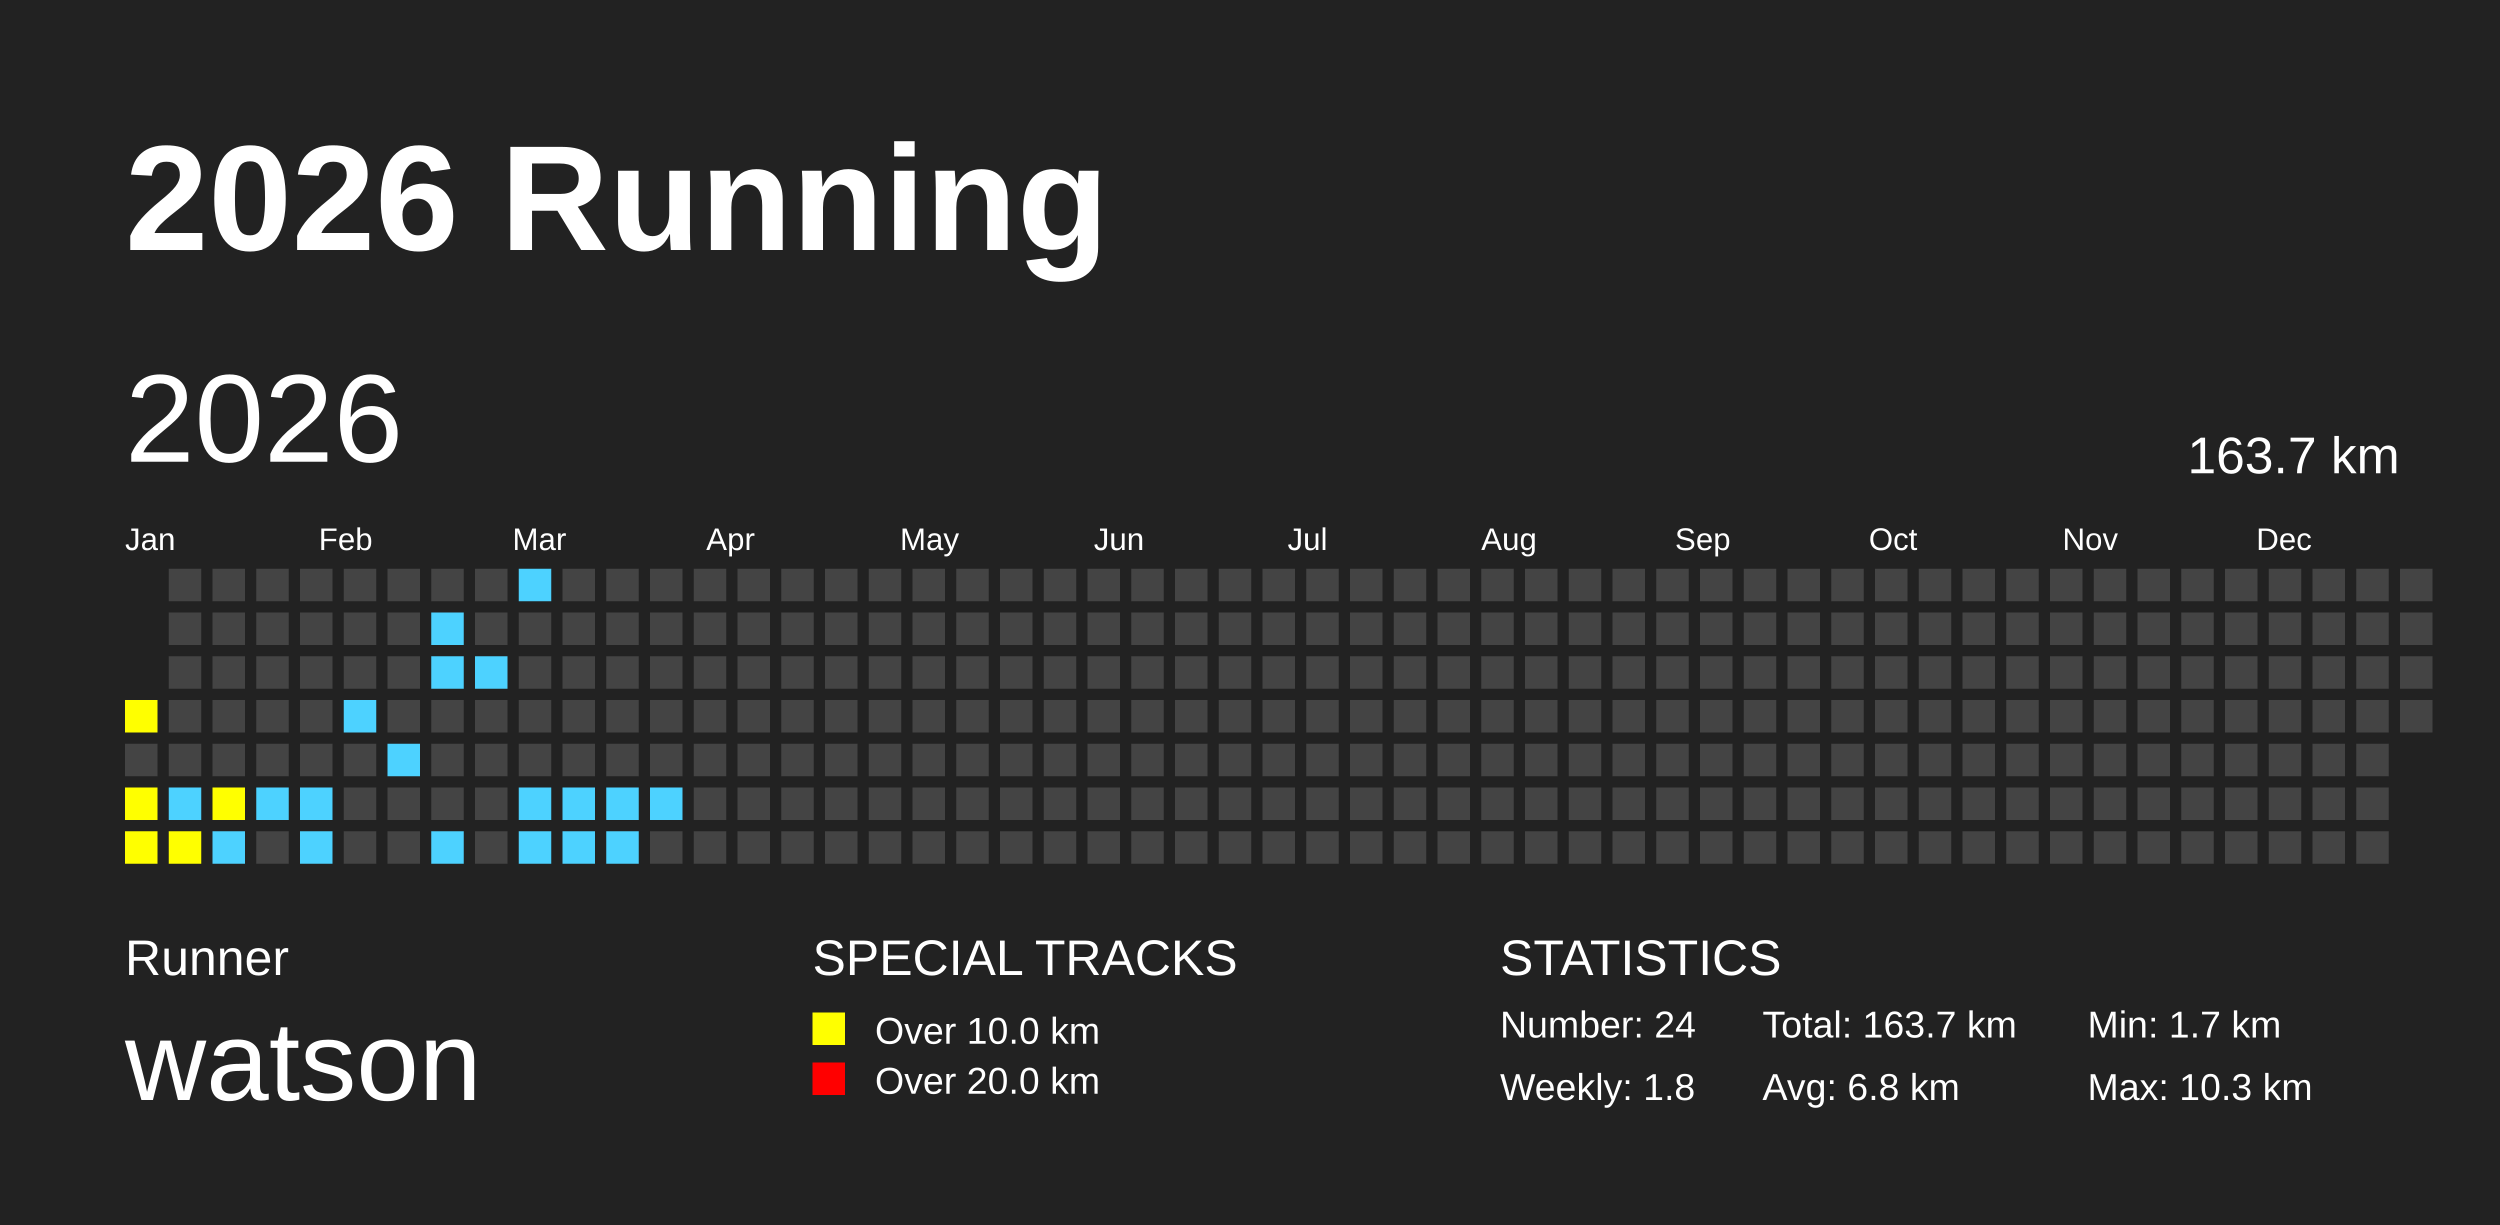
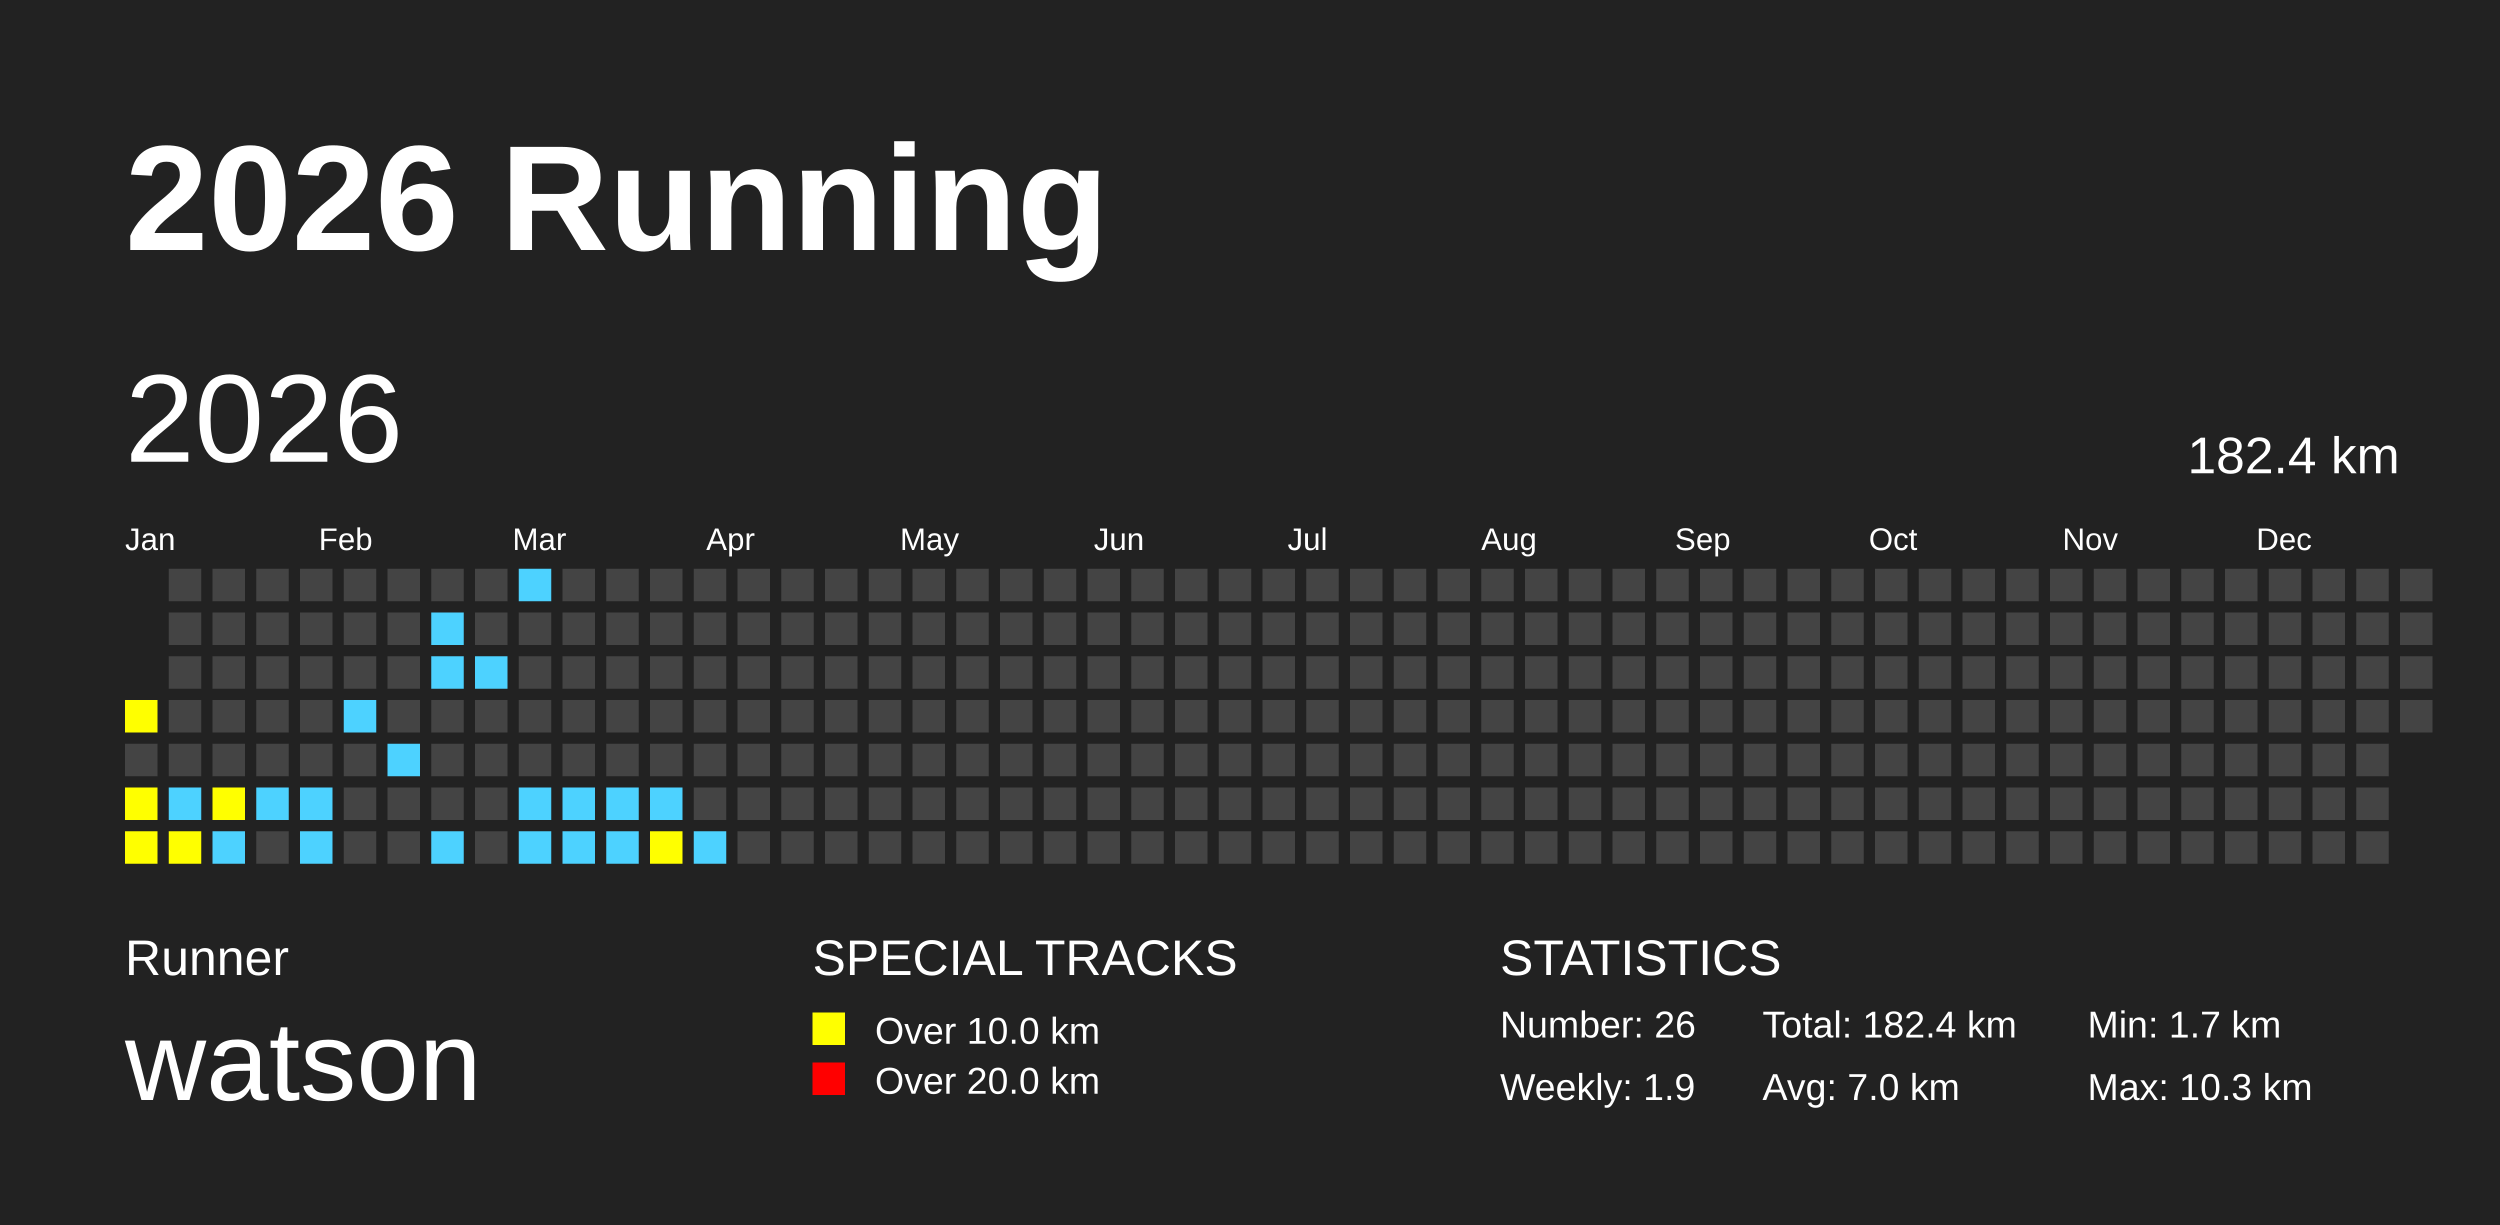
<svg xmlns="http://www.w3.org/2000/svg" baseProfile="full" height="98mm" version="1.1" viewBox="0,0,200,98" width="200mm">
  <defs />
  <rect fill="#222222" height="98" width="200" x="0" y="0" />
  <text fill="#FFFFFF" style="font-size:12px; font-family:Arial; font-weight:bold;" x="10" y="20">2026 Running</text>
  <text fill="#FFFFFF" style="font-size:4px; font-family:Arial" x="10" y="78">Runner</text>
  <text fill="#FFFFFF" style="font-size:9px; font-family:Arial" x="10" y="88">watson</text>
  <text fill="#FFFFFF" style="font-size:4px; font-family:Arial" x="65" y="78">SPECIAL TRACKS</text>
  <rect fill="yellow" height="2.6" width="2.6" x="65" y="81" />
  <text fill="#FFFFFF" style="font-size:3px; font-family:Arial" x="70" y="83.5">Over 10.0 km</text>
  <rect fill="red" height="2.6" width="2.6" x="65" y="85" />
  <text fill="#FFFFFF" style="font-size:3px; font-family:Arial" x="70" y="87.5">Over 20.0 km</text>
  <text fill="#FFFFFF" style="font-size:4px; font-family:Arial" x="120" y="78">STATISTICS</text>
-   <text fill="#FFFFFF" style="font-size:3px; font-family:Arial" x="120" y="83">Number: 24</text>
-   <text fill="#FFFFFF" style="font-size:3px; font-family:Arial" x="120" y="88">Weekly: 1.8</text>
-   <text fill="#FFFFFF" style="font-size:3px; font-family:Arial" x="141" y="83">Total: 163.7 km</text>
-   <text fill="#FFFFFF" style="font-size:3px; font-family:Arial" x="141" y="88">Avg: 6.8 km</text>
+   <text fill="#FFFFFF" style="font-size:3px; font-family:Arial" x="120" y="83">Number: 26</text>
+   <text fill="#FFFFFF" style="font-size:3px; font-family:Arial" x="120" y="88">Weekly: 1.9</text>
+   <text fill="#FFFFFF" style="font-size:3px; font-family:Arial" x="141" y="83">Total: 182.4 km</text>
+   <text fill="#FFFFFF" style="font-size:3px; font-family:Arial" x="141" y="88">Avg: 7.0 km</text>
  <text fill="#FFFFFF" style="font-size:3px; font-family:Arial" x="167" y="83">Min: 1.7 km</text>
  <text fill="#FFFFFF" style="font-size:3px; font-family:Arial" x="167" y="88">Max: 10.3 km</text>
  <text dominant-baseline="hanging" fill="#FFFFFF" style="font-size:10.0px; font-family:Arial;" x="10" y="30">2026</text>
-   <text dominant-baseline="hanging" fill="#FFFFFF" style="font-size:4.125px; font-family:Arial;" x="175" y="35">163.7 km</text>
+   <text dominant-baseline="hanging" fill="#FFFFFF" style="font-size:4.125px; font-family:Arial;" x="175" y="35">182.4 km</text>
  <text fill="#FFFFFF" style="font-size:2.5px; font-family:Arial" x="10.0" y="44">Jan</text>
  <text fill="#FFFFFF" style="font-size:2.5px; font-family:Arial" x="25.5" y="44">Feb</text>
  <text fill="#FFFFFF" style="font-size:2.5px; font-family:Arial" x="41.0" y="44">Mar</text>
  <text fill="#FFFFFF" style="font-size:2.5px; font-family:Arial" x="56.5" y="44">Apr</text>
  <text fill="#FFFFFF" style="font-size:2.5px; font-family:Arial" x="72.0" y="44">May</text>
  <text fill="#FFFFFF" style="font-size:2.5px; font-family:Arial" x="87.5" y="44">Jun</text>
  <text fill="#FFFFFF" style="font-size:2.5px; font-family:Arial" x="103.0" y="44">Jul</text>
  <text fill="#FFFFFF" style="font-size:2.5px; font-family:Arial" x="118.5" y="44">Aug</text>
  <text fill="#FFFFFF" style="font-size:2.5px; font-family:Arial" x="134.0" y="44">Sep</text>
  <text fill="#FFFFFF" style="font-size:2.5px; font-family:Arial" x="149.5" y="44">Oct</text>
  <text fill="#FFFFFF" style="font-size:2.5px; font-family:Arial" x="165.0" y="44">Nov</text>
  <text fill="#FFFFFF" style="font-size:2.5px; font-family:Arial" x="180.5" y="44">Dec</text>
  <rect fill="yellow" height="2.6" width="2.6" x="10.0" y="56.0" />
  <rect fill="#444444" height="2.6" width="2.6" x="10.0" y="59.5" />
  <rect fill="yellow" height="2.6" width="2.6" x="10.0" y="63.0" />
  <rect fill="yellow" height="2.6" width="2.6" x="10.0" y="66.5" />
  <rect fill="#444444" height="2.6" width="2.6" x="13.5" y="45.5" />
  <rect fill="#444444" height="2.6" width="2.6" x="13.5" y="49.0" />
  <rect fill="#444444" height="2.6" width="2.6" x="13.5" y="52.5" />
  <rect fill="#444444" height="2.6" width="2.6" x="13.5" y="56.0" />
  <rect fill="#444444" height="2.6" width="2.6" x="13.5" y="59.5" />
  <rect fill="#4DD2FF" height="2.6" width="2.6" x="13.5" y="63.0" />
  <rect fill="yellow" height="2.6" width="2.6" x="13.5" y="66.5" />
  <rect fill="#444444" height="2.6" width="2.6" x="17.0" y="45.5" />
  <rect fill="#444444" height="2.6" width="2.6" x="17.0" y="49.0" />
  <rect fill="#444444" height="2.6" width="2.6" x="17.0" y="52.5" />
  <rect fill="#444444" height="2.6" width="2.6" x="17.0" y="56.0" />
  <rect fill="#444444" height="2.6" width="2.6" x="17.0" y="59.5" />
  <rect fill="yellow" height="2.6" width="2.6" x="17.0" y="63.0" />
  <rect fill="#4DD2FF" height="2.6" width="2.6" x="17.0" y="66.5" />
  <rect fill="#444444" height="2.6" width="2.6" x="20.5" y="45.5" />
  <rect fill="#444444" height="2.6" width="2.6" x="20.5" y="49.0" />
  <rect fill="#444444" height="2.6" width="2.6" x="20.5" y="52.5" />
  <rect fill="#444444" height="2.6" width="2.6" x="20.5" y="56.0" />
  <rect fill="#444444" height="2.6" width="2.6" x="20.5" y="59.5" />
  <rect fill="#4DD2FF" height="2.6" width="2.6" x="20.5" y="63.0" />
  <rect fill="#444444" height="2.6" width="2.6" x="20.5" y="66.5" />
  <rect fill="#444444" height="2.6" width="2.6" x="24.0" y="45.5" />
  <rect fill="#444444" height="2.6" width="2.6" x="24.0" y="49.0" />
  <rect fill="#444444" height="2.6" width="2.6" x="24.0" y="52.5" />
  <rect fill="#444444" height="2.6" width="2.6" x="24.0" y="56.0" />
  <rect fill="#444444" height="2.6" width="2.6" x="24.0" y="59.5" />
  <rect fill="#4DD2FF" height="2.6" width="2.6" x="24.0" y="63.0" />
  <rect fill="#4DD2FF" height="2.6" width="2.6" x="24.0" y="66.5" />
  <rect fill="#444444" height="2.6" width="2.6" x="27.5" y="45.5" />
  <rect fill="#444444" height="2.6" width="2.6" x="27.5" y="49.0" />
  <rect fill="#444444" height="2.6" width="2.6" x="27.5" y="52.5" />
  <rect fill="#4DD2FF" height="2.6" width="2.6" x="27.5" y="56.0" />
  <rect fill="#444444" height="2.6" width="2.6" x="27.5" y="59.5" />
  <rect fill="#444444" height="2.6" width="2.6" x="27.5" y="63.0" />
  <rect fill="#444444" height="2.6" width="2.6" x="27.5" y="66.5" />
  <rect fill="#444444" height="2.6" width="2.6" x="31.0" y="45.5" />
  <rect fill="#444444" height="2.6" width="2.6" x="31.0" y="49.0" />
  <rect fill="#444444" height="2.6" width="2.6" x="31.0" y="52.5" />
  <rect fill="#444444" height="2.6" width="2.6" x="31.0" y="56.0" />
  <rect fill="#4DD2FF" height="2.6" width="2.6" x="31.0" y="59.5" />
  <rect fill="#444444" height="2.6" width="2.6" x="31.0" y="63.0" />
  <rect fill="#444444" height="2.6" width="2.6" x="31.0" y="66.5" />
  <rect fill="#444444" height="2.6" width="2.6" x="34.5" y="45.5" />
  <rect fill="#4DD2FF" height="2.6" width="2.6" x="34.5" y="49.0" />
  <rect fill="#4DD2FF" height="2.6" width="2.6" x="34.5" y="52.5" />
  <rect fill="#444444" height="2.6" width="2.6" x="34.5" y="56.0" />
  <rect fill="#444444" height="2.6" width="2.6" x="34.5" y="59.5" />
  <rect fill="#444444" height="2.6" width="2.6" x="34.5" y="63.0" />
  <rect fill="#4DD2FF" height="2.6" width="2.6" x="34.5" y="66.5" />
  <rect fill="#444444" height="2.6" width="2.6" x="38.0" y="45.5" />
  <rect fill="#444444" height="2.6" width="2.6" x="38.0" y="49.0" />
  <rect fill="#4DD2FF" height="2.6" width="2.6" x="38.0" y="52.5" />
  <rect fill="#444444" height="2.6" width="2.6" x="38.0" y="56.0" />
  <rect fill="#444444" height="2.6" width="2.6" x="38.0" y="59.5" />
  <rect fill="#444444" height="2.6" width="2.6" x="38.0" y="63.0" />
  <rect fill="#444444" height="2.6" width="2.6" x="38.0" y="66.5" />
  <rect fill="#4DD2FF" height="2.6" width="2.6" x="41.5" y="45.5" />
  <rect fill="#444444" height="2.6" width="2.6" x="41.5" y="49.0" />
  <rect fill="#444444" height="2.6" width="2.6" x="41.5" y="52.5" />
  <rect fill="#444444" height="2.6" width="2.6" x="41.5" y="56.0" />
  <rect fill="#444444" height="2.6" width="2.6" x="41.5" y="59.5" />
  <rect fill="#4DD2FF" height="2.6" width="2.6" x="41.5" y="63.0" />
  <rect fill="#4DD2FF" height="2.6" width="2.6" x="41.5" y="66.5" />
  <rect fill="#444444" height="2.6" width="2.6" x="45.0" y="45.5" />
  <rect fill="#444444" height="2.6" width="2.6" x="45.0" y="49.0" />
  <rect fill="#444444" height="2.6" width="2.6" x="45.0" y="52.5" />
  <rect fill="#444444" height="2.6" width="2.6" x="45.0" y="56.0" />
  <rect fill="#444444" height="2.6" width="2.6" x="45.0" y="59.5" />
  <rect fill="#4DD2FF" height="2.6" width="2.6" x="45.0" y="63.0" />
  <rect fill="#4DD2FF" height="2.6" width="2.6" x="45.0" y="66.5" />
  <rect fill="#444444" height="2.6" width="2.6" x="48.5" y="45.5" />
  <rect fill="#444444" height="2.6" width="2.6" x="48.5" y="49.0" />
  <rect fill="#444444" height="2.6" width="2.6" x="48.5" y="52.5" />
  <rect fill="#444444" height="2.6" width="2.6" x="48.5" y="56.0" />
  <rect fill="#444444" height="2.6" width="2.6" x="48.5" y="59.5" />
  <rect fill="#4DD2FF" height="2.6" width="2.6" x="48.5" y="63.0" />
  <rect fill="#4DD2FF" height="2.6" width="2.6" x="48.5" y="66.5" />
  <rect fill="#444444" height="2.6" width="2.6" x="52.0" y="45.5" />
  <rect fill="#444444" height="2.6" width="2.6" x="52.0" y="49.0" />
  <rect fill="#444444" height="2.6" width="2.6" x="52.0" y="52.5" />
  <rect fill="#444444" height="2.6" width="2.6" x="52.0" y="56.0" />
  <rect fill="#444444" height="2.6" width="2.6" x="52.0" y="59.5" />
  <rect fill="#4DD2FF" height="2.6" width="2.6" x="52.0" y="63.0" />
-   <rect fill="#444444" height="2.6" width="2.6" x="52.0" y="66.5" />
+   <rect fill="yellow" height="2.6" width="2.6" x="52.0" y="66.5" />
  <rect fill="#444444" height="2.6" width="2.6" x="55.5" y="45.5" />
  <rect fill="#444444" height="2.6" width="2.6" x="55.5" y="49.0" />
  <rect fill="#444444" height="2.6" width="2.6" x="55.5" y="52.5" />
  <rect fill="#444444" height="2.6" width="2.6" x="55.5" y="56.0" />
  <rect fill="#444444" height="2.6" width="2.6" x="55.5" y="59.5" />
  <rect fill="#444444" height="2.6" width="2.6" x="55.5" y="63.0" />
-   <rect fill="#444444" height="2.6" width="2.6" x="55.5" y="66.5" />
+   <rect fill="#4DD2FF" height="2.6" width="2.6" x="55.5" y="66.5" />
  <rect fill="#444444" height="2.6" width="2.6" x="59.0" y="45.5" />
  <rect fill="#444444" height="2.6" width="2.6" x="59.0" y="49.0" />
  <rect fill="#444444" height="2.6" width="2.6" x="59.0" y="52.5" />
  <rect fill="#444444" height="2.6" width="2.6" x="59.0" y="56.0" />
  <rect fill="#444444" height="2.6" width="2.6" x="59.0" y="59.5" />
  <rect fill="#444444" height="2.6" width="2.6" x="59.0" y="63.0" />
  <rect fill="#444444" height="2.6" width="2.6" x="59.0" y="66.5" />
  <rect fill="#444444" height="2.6" width="2.6" x="62.5" y="45.5" />
  <rect fill="#444444" height="2.6" width="2.6" x="62.5" y="49.0" />
  <rect fill="#444444" height="2.6" width="2.6" x="62.5" y="52.5" />
  <rect fill="#444444" height="2.6" width="2.6" x="62.5" y="56.0" />
  <rect fill="#444444" height="2.6" width="2.6" x="62.5" y="59.5" />
  <rect fill="#444444" height="2.6" width="2.6" x="62.5" y="63.0" />
  <rect fill="#444444" height="2.6" width="2.6" x="62.5" y="66.5" />
  <rect fill="#444444" height="2.6" width="2.6" x="66.0" y="45.5" />
  <rect fill="#444444" height="2.6" width="2.6" x="66.0" y="49.0" />
  <rect fill="#444444" height="2.6" width="2.6" x="66.0" y="52.5" />
  <rect fill="#444444" height="2.6" width="2.6" x="66.0" y="56.0" />
  <rect fill="#444444" height="2.6" width="2.6" x="66.0" y="59.5" />
  <rect fill="#444444" height="2.6" width="2.6" x="66.0" y="63.0" />
  <rect fill="#444444" height="2.6" width="2.6" x="66.0" y="66.5" />
  <rect fill="#444444" height="2.6" width="2.6" x="69.5" y="45.5" />
  <rect fill="#444444" height="2.6" width="2.6" x="69.5" y="49.0" />
  <rect fill="#444444" height="2.6" width="2.6" x="69.5" y="52.5" />
  <rect fill="#444444" height="2.6" width="2.6" x="69.5" y="56.0" />
  <rect fill="#444444" height="2.6" width="2.6" x="69.5" y="59.5" />
  <rect fill="#444444" height="2.6" width="2.6" x="69.5" y="63.0" />
  <rect fill="#444444" height="2.6" width="2.6" x="69.5" y="66.5" />
  <rect fill="#444444" height="2.6" width="2.6" x="73.0" y="45.5" />
  <rect fill="#444444" height="2.6" width="2.6" x="73.0" y="49.0" />
  <rect fill="#444444" height="2.6" width="2.6" x="73.0" y="52.5" />
  <rect fill="#444444" height="2.6" width="2.6" x="73.0" y="56.0" />
  <rect fill="#444444" height="2.6" width="2.6" x="73.0" y="59.5" />
  <rect fill="#444444" height="2.6" width="2.6" x="73.0" y="63.0" />
  <rect fill="#444444" height="2.6" width="2.6" x="73.0" y="66.5" />
  <rect fill="#444444" height="2.6" width="2.6" x="76.5" y="45.5" />
  <rect fill="#444444" height="2.6" width="2.6" x="76.5" y="49.0" />
  <rect fill="#444444" height="2.6" width="2.6" x="76.5" y="52.5" />
  <rect fill="#444444" height="2.6" width="2.6" x="76.5" y="56.0" />
  <rect fill="#444444" height="2.6" width="2.6" x="76.5" y="59.5" />
  <rect fill="#444444" height="2.6" width="2.6" x="76.5" y="63.0" />
  <rect fill="#444444" height="2.6" width="2.6" x="76.5" y="66.5" />
  <rect fill="#444444" height="2.6" width="2.6" x="80.0" y="45.5" />
  <rect fill="#444444" height="2.6" width="2.6" x="80.0" y="49.0" />
  <rect fill="#444444" height="2.6" width="2.6" x="80.0" y="52.5" />
  <rect fill="#444444" height="2.6" width="2.6" x="80.0" y="56.0" />
  <rect fill="#444444" height="2.6" width="2.6" x="80.0" y="59.5" />
  <rect fill="#444444" height="2.6" width="2.6" x="80.0" y="63.0" />
  <rect fill="#444444" height="2.6" width="2.6" x="80.0" y="66.5" />
  <rect fill="#444444" height="2.6" width="2.6" x="83.5" y="45.5" />
  <rect fill="#444444" height="2.6" width="2.6" x="83.5" y="49.0" />
  <rect fill="#444444" height="2.6" width="2.6" x="83.5" y="52.5" />
  <rect fill="#444444" height="2.6" width="2.6" x="83.5" y="56.0" />
  <rect fill="#444444" height="2.6" width="2.6" x="83.5" y="59.5" />
  <rect fill="#444444" height="2.6" width="2.6" x="83.5" y="63.0" />
  <rect fill="#444444" height="2.6" width="2.6" x="83.5" y="66.5" />
  <rect fill="#444444" height="2.6" width="2.6" x="87.0" y="45.5" />
  <rect fill="#444444" height="2.6" width="2.6" x="87.0" y="49.0" />
  <rect fill="#444444" height="2.6" width="2.6" x="87.0" y="52.5" />
  <rect fill="#444444" height="2.6" width="2.6" x="87.0" y="56.0" />
  <rect fill="#444444" height="2.6" width="2.6" x="87.0" y="59.5" />
  <rect fill="#444444" height="2.6" width="2.6" x="87.0" y="63.0" />
  <rect fill="#444444" height="2.6" width="2.6" x="87.0" y="66.5" />
  <rect fill="#444444" height="2.6" width="2.6" x="90.5" y="45.5" />
  <rect fill="#444444" height="2.6" width="2.6" x="90.5" y="49.0" />
  <rect fill="#444444" height="2.6" width="2.6" x="90.5" y="52.5" />
  <rect fill="#444444" height="2.6" width="2.6" x="90.5" y="56.0" />
  <rect fill="#444444" height="2.6" width="2.6" x="90.5" y="59.5" />
  <rect fill="#444444" height="2.6" width="2.6" x="90.5" y="63.0" />
  <rect fill="#444444" height="2.6" width="2.6" x="90.5" y="66.5" />
  <rect fill="#444444" height="2.6" width="2.6" x="94.0" y="45.5" />
  <rect fill="#444444" height="2.6" width="2.6" x="94.0" y="49.0" />
  <rect fill="#444444" height="2.6" width="2.6" x="94.0" y="52.5" />
  <rect fill="#444444" height="2.6" width="2.6" x="94.0" y="56.0" />
  <rect fill="#444444" height="2.6" width="2.6" x="94.0" y="59.5" />
  <rect fill="#444444" height="2.6" width="2.6" x="94.0" y="63.0" />
  <rect fill="#444444" height="2.6" width="2.6" x="94.0" y="66.5" />
  <rect fill="#444444" height="2.6" width="2.6" x="97.5" y="45.5" />
  <rect fill="#444444" height="2.6" width="2.6" x="97.5" y="49.0" />
  <rect fill="#444444" height="2.6" width="2.6" x="97.5" y="52.5" />
  <rect fill="#444444" height="2.6" width="2.6" x="97.5" y="56.0" />
  <rect fill="#444444" height="2.6" width="2.6" x="97.5" y="59.5" />
  <rect fill="#444444" height="2.6" width="2.6" x="97.5" y="63.0" />
  <rect fill="#444444" height="2.6" width="2.6" x="97.5" y="66.5" />
  <rect fill="#444444" height="2.6" width="2.6" x="101.0" y="45.5" />
  <rect fill="#444444" height="2.6" width="2.6" x="101.0" y="49.0" />
  <rect fill="#444444" height="2.6" width="2.6" x="101.0" y="52.5" />
  <rect fill="#444444" height="2.6" width="2.6" x="101.0" y="56.0" />
  <rect fill="#444444" height="2.6" width="2.6" x="101.0" y="59.5" />
  <rect fill="#444444" height="2.6" width="2.6" x="101.0" y="63.0" />
  <rect fill="#444444" height="2.6" width="2.6" x="101.0" y="66.5" />
  <rect fill="#444444" height="2.6" width="2.6" x="104.5" y="45.5" />
  <rect fill="#444444" height="2.6" width="2.6" x="104.5" y="49.0" />
  <rect fill="#444444" height="2.6" width="2.6" x="104.5" y="52.5" />
  <rect fill="#444444" height="2.6" width="2.6" x="104.5" y="56.0" />
  <rect fill="#444444" height="2.6" width="2.6" x="104.5" y="59.5" />
  <rect fill="#444444" height="2.6" width="2.6" x="104.5" y="63.0" />
  <rect fill="#444444" height="2.6" width="2.6" x="104.5" y="66.5" />
  <rect fill="#444444" height="2.6" width="2.6" x="108.0" y="45.5" />
  <rect fill="#444444" height="2.6" width="2.6" x="108.0" y="49.0" />
  <rect fill="#444444" height="2.6" width="2.6" x="108.0" y="52.5" />
  <rect fill="#444444" height="2.6" width="2.6" x="108.0" y="56.0" />
  <rect fill="#444444" height="2.6" width="2.6" x="108.0" y="59.5" />
  <rect fill="#444444" height="2.6" width="2.6" x="108.0" y="63.0" />
  <rect fill="#444444" height="2.6" width="2.6" x="108.0" y="66.5" />
  <rect fill="#444444" height="2.6" width="2.6" x="111.5" y="45.5" />
  <rect fill="#444444" height="2.6" width="2.6" x="111.5" y="49.0" />
  <rect fill="#444444" height="2.6" width="2.6" x="111.5" y="52.5" />
  <rect fill="#444444" height="2.6" width="2.6" x="111.5" y="56.0" />
  <rect fill="#444444" height="2.6" width="2.6" x="111.5" y="59.5" />
  <rect fill="#444444" height="2.6" width="2.6" x="111.5" y="63.0" />
  <rect fill="#444444" height="2.6" width="2.6" x="111.5" y="66.5" />
  <rect fill="#444444" height="2.6" width="2.6" x="115.0" y="45.5" />
  <rect fill="#444444" height="2.6" width="2.6" x="115.0" y="49.0" />
  <rect fill="#444444" height="2.6" width="2.6" x="115.0" y="52.5" />
  <rect fill="#444444" height="2.6" width="2.6" x="115.0" y="56.0" />
  <rect fill="#444444" height="2.6" width="2.6" x="115.0" y="59.5" />
  <rect fill="#444444" height="2.6" width="2.6" x="115.0" y="63.0" />
  <rect fill="#444444" height="2.6" width="2.6" x="115.0" y="66.5" />
  <rect fill="#444444" height="2.6" width="2.6" x="118.5" y="45.5" />
  <rect fill="#444444" height="2.6" width="2.6" x="118.5" y="49.0" />
  <rect fill="#444444" height="2.6" width="2.6" x="118.5" y="52.5" />
  <rect fill="#444444" height="2.6" width="2.6" x="118.5" y="56.0" />
  <rect fill="#444444" height="2.6" width="2.6" x="118.5" y="59.5" />
  <rect fill="#444444" height="2.6" width="2.6" x="118.5" y="63.0" />
  <rect fill="#444444" height="2.6" width="2.6" x="118.5" y="66.5" />
  <rect fill="#444444" height="2.6" width="2.6" x="122.0" y="45.5" />
  <rect fill="#444444" height="2.6" width="2.6" x="122.0" y="49.0" />
  <rect fill="#444444" height="2.6" width="2.6" x="122.0" y="52.5" />
  <rect fill="#444444" height="2.6" width="2.6" x="122.0" y="56.0" />
  <rect fill="#444444" height="2.6" width="2.6" x="122.0" y="59.5" />
  <rect fill="#444444" height="2.6" width="2.6" x="122.0" y="63.0" />
  <rect fill="#444444" height="2.6" width="2.6" x="122.0" y="66.5" />
  <rect fill="#444444" height="2.6" width="2.6" x="125.5" y="45.5" />
  <rect fill="#444444" height="2.6" width="2.6" x="125.5" y="49.0" />
  <rect fill="#444444" height="2.6" width="2.6" x="125.5" y="52.5" />
  <rect fill="#444444" height="2.6" width="2.6" x="125.5" y="56.0" />
  <rect fill="#444444" height="2.6" width="2.6" x="125.5" y="59.5" />
  <rect fill="#444444" height="2.6" width="2.6" x="125.5" y="63.0" />
  <rect fill="#444444" height="2.6" width="2.6" x="125.5" y="66.5" />
  <rect fill="#444444" height="2.6" width="2.6" x="129.0" y="45.5" />
  <rect fill="#444444" height="2.6" width="2.6" x="129.0" y="49.0" />
  <rect fill="#444444" height="2.6" width="2.6" x="129.0" y="52.5" />
  <rect fill="#444444" height="2.6" width="2.6" x="129.0" y="56.0" />
  <rect fill="#444444" height="2.6" width="2.6" x="129.0" y="59.5" />
  <rect fill="#444444" height="2.6" width="2.6" x="129.0" y="63.0" />
  <rect fill="#444444" height="2.6" width="2.6" x="129.0" y="66.5" />
  <rect fill="#444444" height="2.6" width="2.6" x="132.5" y="45.5" />
  <rect fill="#444444" height="2.6" width="2.6" x="132.5" y="49.0" />
  <rect fill="#444444" height="2.6" width="2.6" x="132.5" y="52.5" />
  <rect fill="#444444" height="2.6" width="2.6" x="132.5" y="56.0" />
  <rect fill="#444444" height="2.6" width="2.6" x="132.5" y="59.5" />
  <rect fill="#444444" height="2.6" width="2.6" x="132.5" y="63.0" />
  <rect fill="#444444" height="2.6" width="2.6" x="132.5" y="66.5" />
  <rect fill="#444444" height="2.6" width="2.6" x="136.0" y="45.5" />
  <rect fill="#444444" height="2.6" width="2.6" x="136.0" y="49.0" />
  <rect fill="#444444" height="2.6" width="2.6" x="136.0" y="52.5" />
  <rect fill="#444444" height="2.6" width="2.6" x="136.0" y="56.0" />
  <rect fill="#444444" height="2.6" width="2.6" x="136.0" y="59.5" />
  <rect fill="#444444" height="2.6" width="2.6" x="136.0" y="63.0" />
  <rect fill="#444444" height="2.6" width="2.6" x="136.0" y="66.5" />
  <rect fill="#444444" height="2.6" width="2.6" x="139.5" y="45.5" />
  <rect fill="#444444" height="2.6" width="2.6" x="139.5" y="49.0" />
  <rect fill="#444444" height="2.6" width="2.6" x="139.5" y="52.5" />
  <rect fill="#444444" height="2.6" width="2.6" x="139.5" y="56.0" />
  <rect fill="#444444" height="2.6" width="2.6" x="139.5" y="59.5" />
  <rect fill="#444444" height="2.6" width="2.6" x="139.5" y="63.0" />
  <rect fill="#444444" height="2.6" width="2.6" x="139.5" y="66.5" />
  <rect fill="#444444" height="2.6" width="2.6" x="143.0" y="45.5" />
  <rect fill="#444444" height="2.6" width="2.6" x="143.0" y="49.0" />
  <rect fill="#444444" height="2.6" width="2.6" x="143.0" y="52.5" />
  <rect fill="#444444" height="2.6" width="2.6" x="143.0" y="56.0" />
  <rect fill="#444444" height="2.6" width="2.6" x="143.0" y="59.5" />
  <rect fill="#444444" height="2.6" width="2.6" x="143.0" y="63.0" />
  <rect fill="#444444" height="2.6" width="2.6" x="143.0" y="66.5" />
  <rect fill="#444444" height="2.6" width="2.6" x="146.5" y="45.5" />
  <rect fill="#444444" height="2.6" width="2.6" x="146.5" y="49.0" />
  <rect fill="#444444" height="2.6" width="2.6" x="146.5" y="52.5" />
  <rect fill="#444444" height="2.6" width="2.6" x="146.5" y="56.0" />
  <rect fill="#444444" height="2.6" width="2.6" x="146.5" y="59.5" />
  <rect fill="#444444" height="2.6" width="2.6" x="146.5" y="63.0" />
  <rect fill="#444444" height="2.6" width="2.6" x="146.5" y="66.5" />
  <rect fill="#444444" height="2.6" width="2.6" x="150.0" y="45.5" />
  <rect fill="#444444" height="2.6" width="2.6" x="150.0" y="49.0" />
  <rect fill="#444444" height="2.6" width="2.6" x="150.0" y="52.5" />
  <rect fill="#444444" height="2.6" width="2.6" x="150.0" y="56.0" />
  <rect fill="#444444" height="2.6" width="2.6" x="150.0" y="59.5" />
  <rect fill="#444444" height="2.6" width="2.6" x="150.0" y="63.0" />
  <rect fill="#444444" height="2.6" width="2.6" x="150.0" y="66.5" />
  <rect fill="#444444" height="2.6" width="2.6" x="153.5" y="45.5" />
  <rect fill="#444444" height="2.6" width="2.6" x="153.5" y="49.0" />
  <rect fill="#444444" height="2.6" width="2.6" x="153.5" y="52.5" />
  <rect fill="#444444" height="2.6" width="2.6" x="153.5" y="56.0" />
  <rect fill="#444444" height="2.6" width="2.6" x="153.5" y="59.5" />
  <rect fill="#444444" height="2.6" width="2.6" x="153.5" y="63.0" />
  <rect fill="#444444" height="2.6" width="2.6" x="153.5" y="66.5" />
  <rect fill="#444444" height="2.6" width="2.6" x="157.0" y="45.5" />
  <rect fill="#444444" height="2.6" width="2.6" x="157.0" y="49.0" />
  <rect fill="#444444" height="2.6" width="2.6" x="157.0" y="52.5" />
  <rect fill="#444444" height="2.6" width="2.6" x="157.0" y="56.0" />
  <rect fill="#444444" height="2.6" width="2.6" x="157.0" y="59.5" />
  <rect fill="#444444" height="2.6" width="2.6" x="157.0" y="63.0" />
  <rect fill="#444444" height="2.6" width="2.6" x="157.0" y="66.5" />
  <rect fill="#444444" height="2.6" width="2.6" x="160.5" y="45.5" />
  <rect fill="#444444" height="2.6" width="2.6" x="160.5" y="49.0" />
  <rect fill="#444444" height="2.6" width="2.6" x="160.5" y="52.5" />
  <rect fill="#444444" height="2.6" width="2.6" x="160.5" y="56.0" />
  <rect fill="#444444" height="2.6" width="2.6" x="160.5" y="59.5" />
  <rect fill="#444444" height="2.6" width="2.6" x="160.5" y="63.0" />
  <rect fill="#444444" height="2.6" width="2.6" x="160.5" y="66.5" />
  <rect fill="#444444" height="2.6" width="2.6" x="164.0" y="45.5" />
  <rect fill="#444444" height="2.6" width="2.6" x="164.0" y="49.0" />
  <rect fill="#444444" height="2.6" width="2.6" x="164.0" y="52.5" />
  <rect fill="#444444" height="2.6" width="2.6" x="164.0" y="56.0" />
  <rect fill="#444444" height="2.6" width="2.6" x="164.0" y="59.5" />
  <rect fill="#444444" height="2.6" width="2.6" x="164.0" y="63.0" />
  <rect fill="#444444" height="2.6" width="2.6" x="164.0" y="66.5" />
  <rect fill="#444444" height="2.6" width="2.6" x="167.5" y="45.5" />
  <rect fill="#444444" height="2.6" width="2.6" x="167.5" y="49.0" />
  <rect fill="#444444" height="2.6" width="2.6" x="167.5" y="52.5" />
  <rect fill="#444444" height="2.6" width="2.6" x="167.5" y="56.0" />
  <rect fill="#444444" height="2.6" width="2.6" x="167.5" y="59.5" />
  <rect fill="#444444" height="2.6" width="2.6" x="167.5" y="63.0" />
  <rect fill="#444444" height="2.6" width="2.6" x="167.5" y="66.5" />
  <rect fill="#444444" height="2.6" width="2.6" x="171.0" y="45.5" />
  <rect fill="#444444" height="2.6" width="2.6" x="171.0" y="49.0" />
  <rect fill="#444444" height="2.6" width="2.6" x="171.0" y="52.5" />
  <rect fill="#444444" height="2.6" width="2.6" x="171.0" y="56.0" />
  <rect fill="#444444" height="2.6" width="2.6" x="171.0" y="59.5" />
  <rect fill="#444444" height="2.6" width="2.6" x="171.0" y="63.0" />
  <rect fill="#444444" height="2.6" width="2.6" x="171.0" y="66.5" />
  <rect fill="#444444" height="2.6" width="2.6" x="174.5" y="45.5" />
  <rect fill="#444444" height="2.6" width="2.6" x="174.5" y="49.0" />
  <rect fill="#444444" height="2.6" width="2.6" x="174.5" y="52.5" />
  <rect fill="#444444" height="2.6" width="2.6" x="174.5" y="56.0" />
  <rect fill="#444444" height="2.6" width="2.6" x="174.5" y="59.5" />
  <rect fill="#444444" height="2.6" width="2.6" x="174.5" y="63.0" />
  <rect fill="#444444" height="2.6" width="2.6" x="174.5" y="66.5" />
  <rect fill="#444444" height="2.6" width="2.6" x="178.0" y="45.5" />
  <rect fill="#444444" height="2.6" width="2.6" x="178.0" y="49.0" />
  <rect fill="#444444" height="2.6" width="2.6" x="178.0" y="52.5" />
  <rect fill="#444444" height="2.6" width="2.6" x="178.0" y="56.0" />
  <rect fill="#444444" height="2.6" width="2.6" x="178.0" y="59.5" />
  <rect fill="#444444" height="2.6" width="2.6" x="178.0" y="63.0" />
  <rect fill="#444444" height="2.6" width="2.6" x="178.0" y="66.5" />
  <rect fill="#444444" height="2.6" width="2.6" x="181.5" y="45.5" />
  <rect fill="#444444" height="2.6" width="2.6" x="181.5" y="49.0" />
  <rect fill="#444444" height="2.6" width="2.6" x="181.5" y="52.5" />
  <rect fill="#444444" height="2.6" width="2.6" x="181.5" y="56.0" />
  <rect fill="#444444" height="2.6" width="2.6" x="181.5" y="59.5" />
  <rect fill="#444444" height="2.6" width="2.6" x="181.5" y="63.0" />
  <rect fill="#444444" height="2.6" width="2.6" x="181.5" y="66.5" />
  <rect fill="#444444" height="2.6" width="2.6" x="185.0" y="45.5" />
  <rect fill="#444444" height="2.6" width="2.6" x="185.0" y="49.0" />
  <rect fill="#444444" height="2.6" width="2.6" x="185.0" y="52.5" />
  <rect fill="#444444" height="2.6" width="2.6" x="185.0" y="56.0" />
  <rect fill="#444444" height="2.6" width="2.6" x="185.0" y="59.5" />
  <rect fill="#444444" height="2.6" width="2.6" x="185.0" y="63.0" />
  <rect fill="#444444" height="2.6" width="2.6" x="185.0" y="66.5" />
  <rect fill="#444444" height="2.6" width="2.6" x="188.5" y="45.5" />
  <rect fill="#444444" height="2.6" width="2.6" x="188.5" y="49.0" />
  <rect fill="#444444" height="2.6" width="2.6" x="188.5" y="52.5" />
  <rect fill="#444444" height="2.6" width="2.6" x="188.5" y="56.0" />
  <rect fill="#444444" height="2.6" width="2.6" x="188.5" y="59.5" />
  <rect fill="#444444" height="2.6" width="2.6" x="188.5" y="63.0" />
  <rect fill="#444444" height="2.6" width="2.6" x="188.5" y="66.5" />
  <rect fill="#444444" height="2.6" width="2.6" x="192.0" y="45.5" />
  <rect fill="#444444" height="2.6" width="2.6" x="192.0" y="49.0" />
  <rect fill="#444444" height="2.6" width="2.6" x="192.0" y="52.5" />
  <rect fill="#444444" height="2.6" width="2.6" x="192.0" y="56.0" />
</svg>
